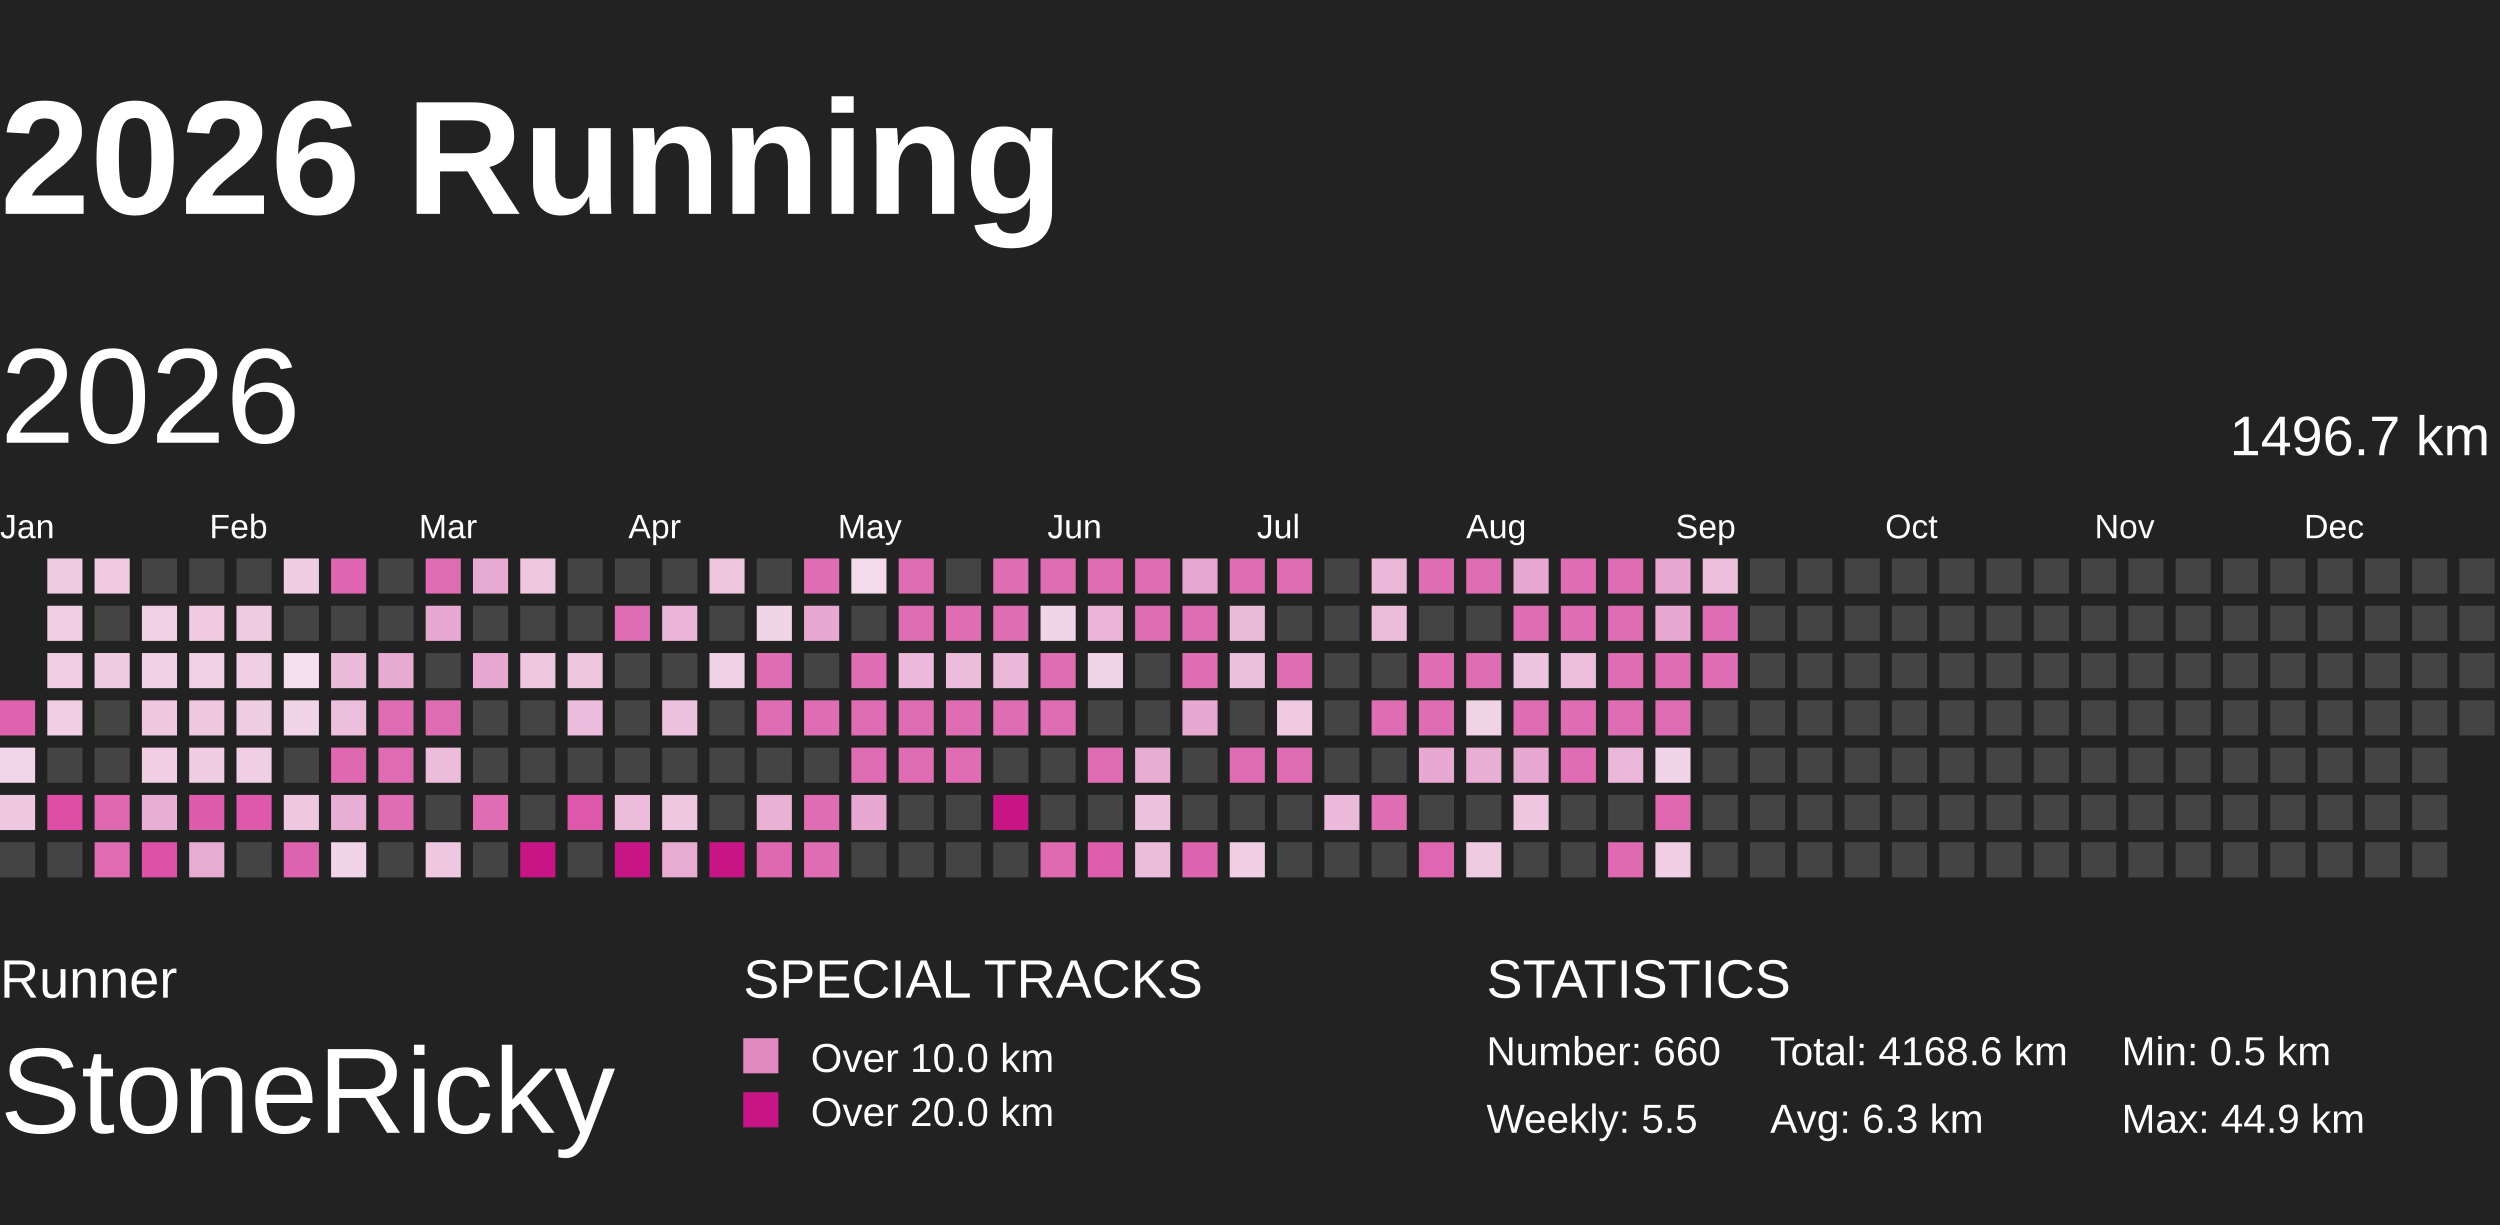
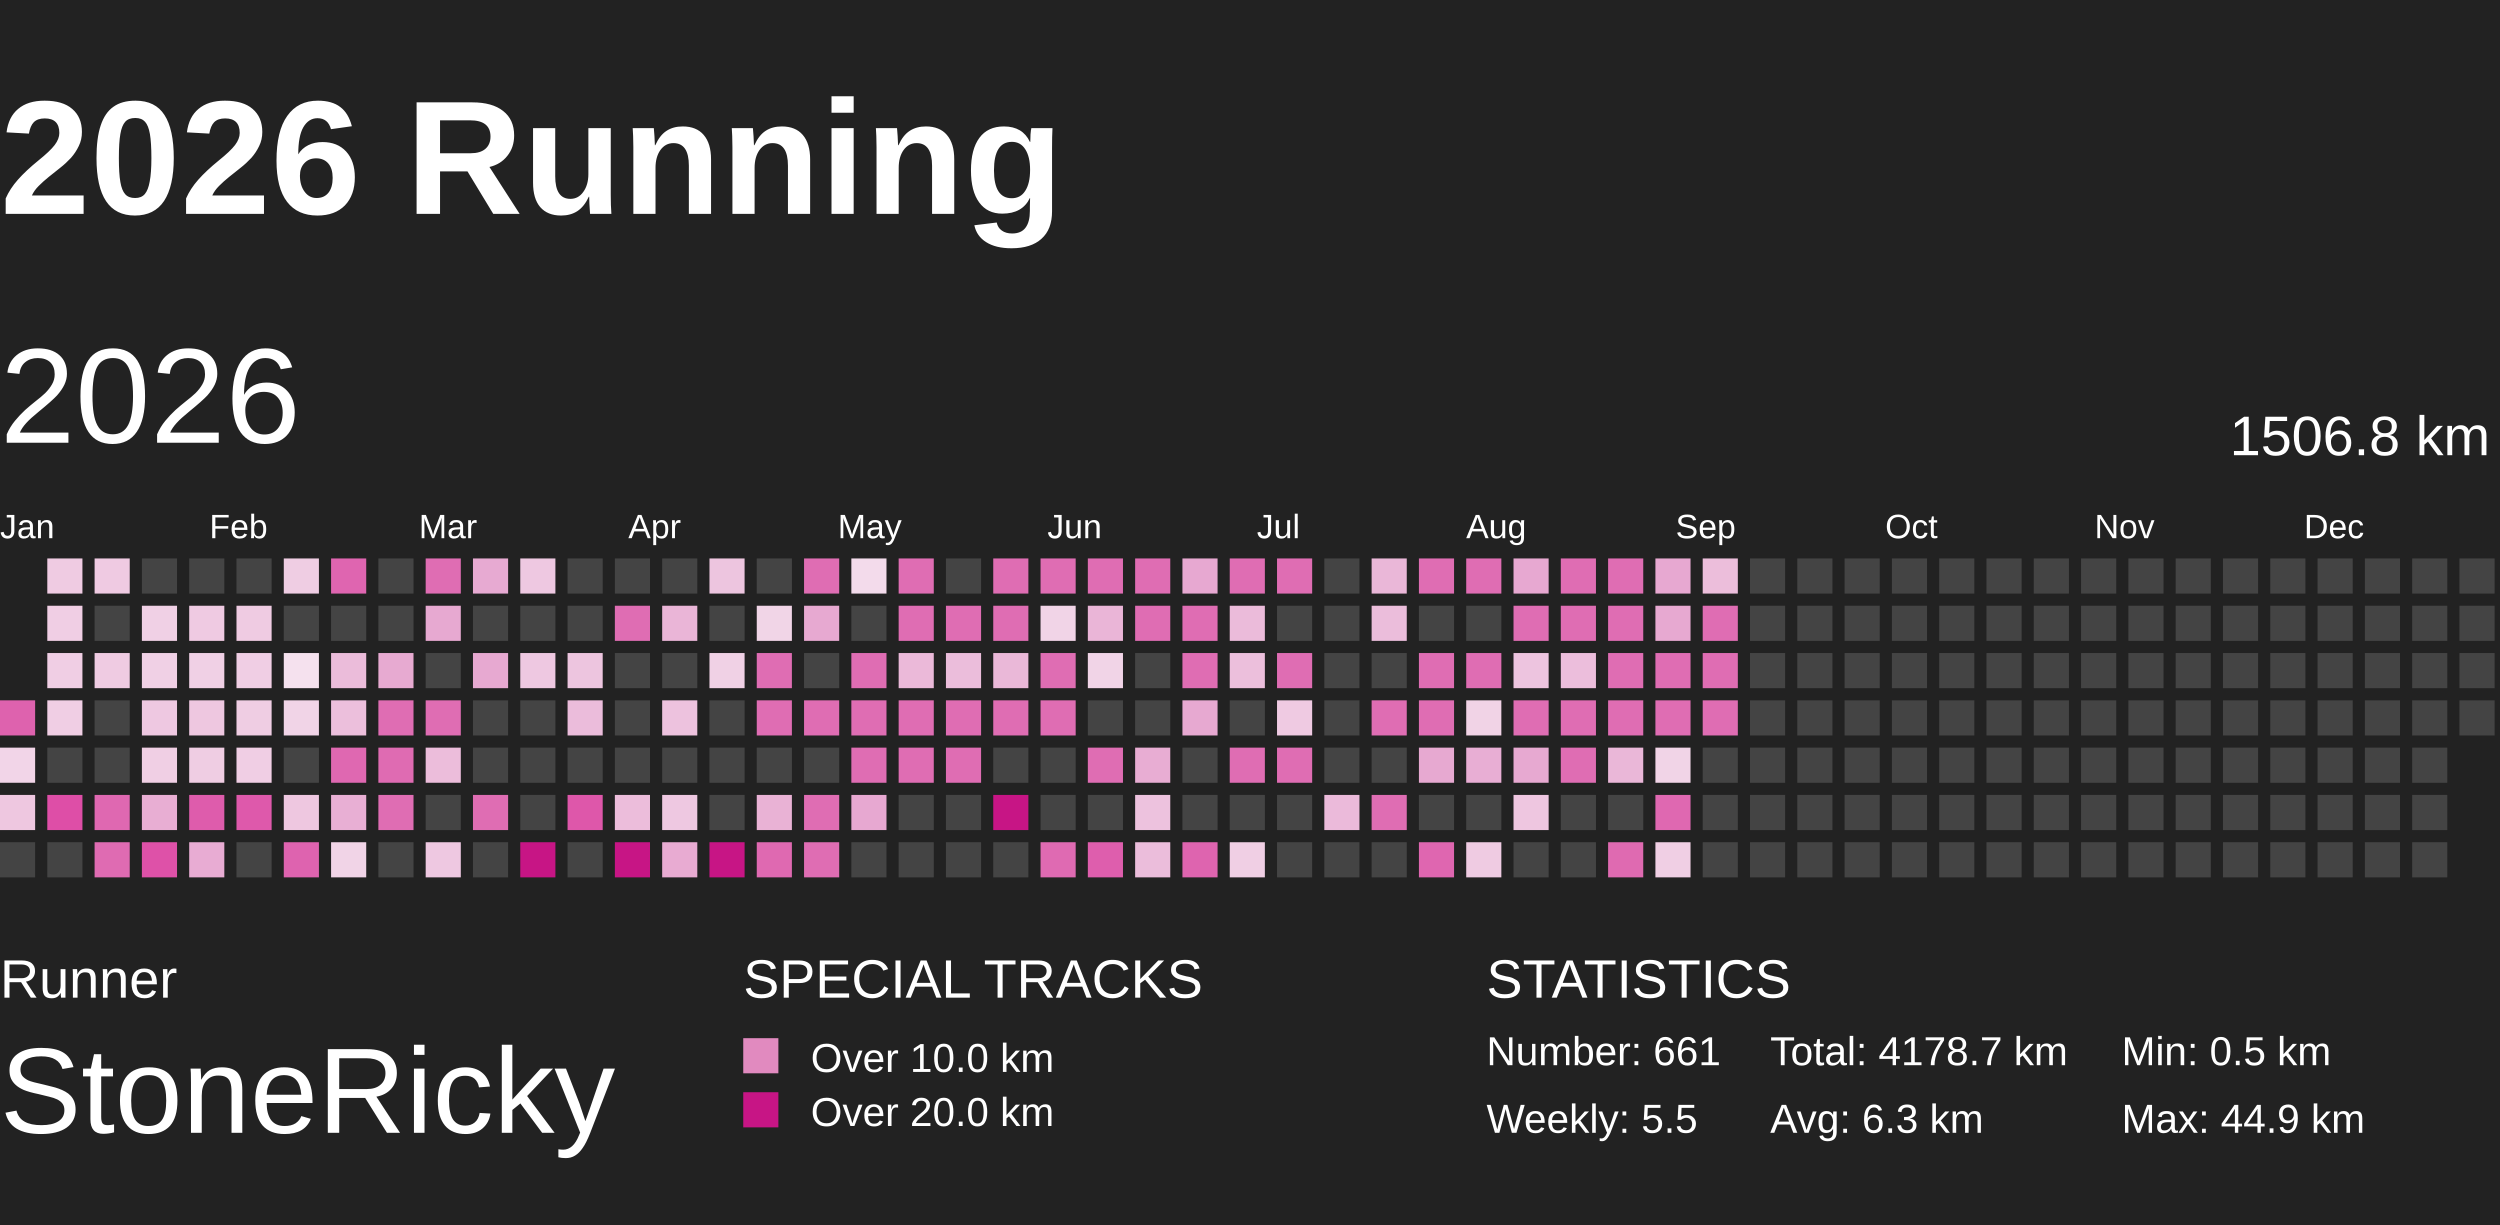
<svg xmlns="http://www.w3.org/2000/svg" baseProfile="full" height="98mm" version="1.1" viewBox="10,9,185,81" width="200mm">
  <defs>
    <pattern height="2" id="indoor-stripe" patternUnits="userSpaceOnUse" width="2">
      <line stroke="white" stroke-opacity="0.45" stroke-width="0.5" x1="0" x2="2" y1="2" y2="0" />
    </pattern>
  </defs>
  <rect fill="#222222" height="98" width="200" x="0" y="0" />
  <text fill="#FFFFFF" style="font-size:12px; font-family:Arial; font-weight:bold;" x="10" y="20">2026 Running</text>
  <text fill="#FFFFFF" style="font-size:4px; font-family:Arial" x="10" y="78">Runner</text>
  <text fill="#FFFFFF" style="font-size:9px; font-family:Arial" x="10" y="88">StoneRicky</text>
  <text fill="#FFFFFF" style="font-size:4px; font-family:Arial" x="65" y="78">SPECIAL TRACKS</text>
  <rect fill="#E18ABF" height="2.6" width="2.6" x="65" y="81" />
  <text fill="#FFFFFF" style="font-size:3px; font-family:Arial" x="70" y="83.5">Over 10.0 km</text>
  <rect fill="#C71585" height="2.6" width="2.6" x="65" y="85" />
  <text fill="#FFFFFF" style="font-size:3px; font-family:Arial" x="70" y="87.5">Over 20.0 km</text>
  <text fill="#FFFFFF" style="font-size:4px; font-family:Arial" x="120" y="78">STATISTICS</text>
-   <text fill="#FFFFFF" style="font-size:3px; font-family:Arial" x="120" y="83">Number: 660</text>
+   <text fill="#FFFFFF" style="font-size:3px; font-family:Arial" x="120" y="83">Number: 661</text>
  <text fill="#FFFFFF" style="font-size:3px; font-family:Arial" x="120" y="88">Weekly: 5.5</text>
-   <text fill="#FFFFFF" style="font-size:3px; font-family:Arial" x="141" y="83">Total: 4168.6 km</text>
+   <text fill="#FFFFFF" style="font-size:3px; font-family:Arial" x="141" y="83">Total: 4178.7 km</text>
  <text fill="#FFFFFF" style="font-size:3px; font-family:Arial" x="141" y="88">Avg: 6.3 km</text>
  <text fill="#FFFFFF" style="font-size:3px; font-family:Arial" x="167" y="83">Min: 0.5 km</text>
  <text fill="#FFFFFF" style="font-size:3px; font-family:Arial" x="167" y="88">Max: 44.9 km</text>
  <text dominant-baseline="hanging" fill="#FFFFFF" style="font-size:10.0px; font-family:Arial;" x="10" y="30">2026</text>
-   <text dominant-baseline="hanging" fill="#FFFFFF" style="font-size:4.125px; font-family:Arial;" x="175" y="35">1496.7 km</text>
+   <text dominant-baseline="hanging" fill="#FFFFFF" style="font-size:4.125px; font-family:Arial;" x="175" y="35">1506.8 km</text>
  <text fill="#FFFFFF" style="font-size:2.5px; font-family:Arial" x="10.0" y="44">Jan</text>
  <text fill="#FFFFFF" style="font-size:2.5px; font-family:Arial" x="25.5" y="44">Feb</text>
  <text fill="#FFFFFF" style="font-size:2.5px; font-family:Arial" x="41.0" y="44">Mar</text>
  <text fill="#FFFFFF" style="font-size:2.5px; font-family:Arial" x="56.5" y="44">Apr</text>
  <text fill="#FFFFFF" style="font-size:2.5px; font-family:Arial" x="72.0" y="44">May</text>
  <text fill="#FFFFFF" style="font-size:2.5px; font-family:Arial" x="87.5" y="44">Jun</text>
  <text fill="#FFFFFF" style="font-size:2.5px; font-family:Arial" x="103.0" y="44">Jul</text>
  <text fill="#FFFFFF" style="font-size:2.5px; font-family:Arial" x="118.5" y="44">Aug</text>
  <text fill="#FFFFFF" style="font-size:2.5px; font-family:Arial" x="134.0" y="44">Sep</text>
  <text fill="#FFFFFF" style="font-size:2.5px; font-family:Arial" x="149.5" y="44">Oct</text>
  <text fill="#FFFFFF" style="font-size:2.5px; font-family:Arial" x="165.0" y="44">Nov</text>
  <text fill="#FFFFFF" style="font-size:2.5px; font-family:Arial" x="180.5" y="44">Dec</text>
  <rect fill="#de62ae" height="2.6" width="2.6" x="10.0" y="56.0" />
  <rect fill="#f2d5e8" height="2.6" width="2.6" x="10.0" y="59.5" />
  <rect fill="#eec7e0" height="2.6" width="2.6" x="10.0" y="63.0" />
  <rect fill="#444444" height="2.6" width="2.6" x="10.0" y="66.5" />
  <rect fill="#efcbe2" height="2.6" width="2.6" x="13.5" y="45.5" />
  <rect fill="#f0cee4" height="2.6" width="2.6" x="13.5" y="49.0" />
  <rect fill="#f0cee4" height="2.6" width="2.6" x="13.5" y="52.5" />
  <rect fill="#f0cee4" height="2.6" width="2.6" x="13.5" y="56.0" />
  <rect fill="#444444" height="2.6" width="2.6" x="13.5" y="59.5" />
  <rect fill="#de4ea7" height="2.6" width="2.6" x="13.5" y="63.0" />
  <rect fill="#444444" height="2.6" width="2.6" x="13.5" y="66.5" />
  <rect fill="#efcae2" height="2.6" width="2.6" x="17.0" y="45.5" />
  <rect fill="#444444" height="2.6" width="2.6" x="17.0" y="49.0" />
  <rect fill="#efcbe2" height="2.6" width="2.6" x="17.0" y="52.5" />
  <rect fill="#444444" height="2.6" width="2.6" x="17.0" y="56.0" />
  <rect fill="#444444" height="2.6" width="2.6" x="17.0" y="59.5" />
  <rect fill="#df68b1" height="2.6" width="2.6" x="17.0" y="63.0" />
  <rect fill="#df6bb2" height="2.6" width="2.6" x="17.0" y="66.5" />
  <rect fill="#444444" height="2.6" width="2.6" x="20.5" y="45.5" />
  <rect fill="#f0d0e5" height="2.6" width="2.6" x="20.5" y="49.0" />
  <rect fill="#f0d0e5" height="2.6" width="2.6" x="20.5" y="52.5" />
  <rect fill="#eec8e1" height="2.6" width="2.6" x="20.5" y="56.0" />
  <rect fill="#f0cfe4" height="2.6" width="2.6" x="20.5" y="59.5" />
  <rect fill="#e8aed3" height="2.6" width="2.6" x="20.5" y="63.0" />
  <rect fill="#de51a8" height="2.6" width="2.6" x="20.5" y="66.5" />
  <rect fill="#444444" height="2.6" width="2.6" x="24.0" y="45.5" />
  <rect fill="#efcae2" height="2.6" width="2.6" x="24.0" y="49.0" />
  <rect fill="#f0d0e5" height="2.6" width="2.6" x="24.0" y="52.5" />
  <rect fill="#eec7e0" height="2.6" width="2.6" x="24.0" y="56.0" />
  <rect fill="#efcde3" height="2.6" width="2.6" x="24.0" y="59.5" />
  <rect fill="#de5cac" height="2.6" width="2.6" x="24.0" y="63.0" />
  <rect fill="#e8acd3" height="2.6" width="2.6" x="24.0" y="66.5" />
  <rect fill="#444444" height="2.6" width="2.6" x="27.5" y="45.5" />
  <rect fill="#efcbe2" height="2.6" width="2.6" x="27.5" y="49.0" />
  <rect fill="#f0cee4" height="2.6" width="2.6" x="27.5" y="52.5" />
  <rect fill="#efcde3" height="2.6" width="2.6" x="27.5" y="56.0" />
  <rect fill="#f0cee4" height="2.6" width="2.6" x="27.5" y="59.5" />
  <rect fill="#de59ab" height="2.6" width="2.6" x="27.5" y="63.0" />
  <rect fill="#444444" height="2.6" width="2.6" x="27.5" y="66.5" />
  <rect fill="#efcde3" height="2.6" width="2.6" x="31.0" y="45.5" />
  <rect fill="#444444" height="2.6" width="2.6" x="31.0" y="49.0" />
  <rect fill="#f5e1ee" height="2.6" width="2.6" x="31.0" y="52.5" />
  <rect fill="#f1d4e7" height="2.6" width="2.6" x="31.0" y="56.0" />
  <rect fill="#444444" height="2.6" width="2.6" x="31.0" y="59.5" />
  <rect fill="#eec7e0" height="2.6" width="2.6" x="31.0" y="63.0" />
  <rect fill="#de63af" height="2.6" width="2.6" x="31.0" y="66.5" />
  <rect fill="#df65b0" height="2.6" width="2.6" x="34.5" y="45.5" />
  <rect fill="#444444" height="2.6" width="2.6" x="34.5" y="49.0" />
  <rect fill="#ebbcda" height="2.6" width="2.6" x="34.5" y="52.5" />
  <rect fill="#ecbfdc" height="2.6" width="2.6" x="34.5" y="56.0" />
  <rect fill="#df68b1" height="2.6" width="2.6" x="34.5" y="59.5" />
  <rect fill="#e8afd4" height="2.6" width="2.6" x="34.5" y="63.0" />
  <rect fill="#f1d4e7" height="2.6" width="2.6" x="34.5" y="66.5" />
  <rect fill="#444444" height="2.6" width="2.6" x="38.0" y="45.5" />
  <rect fill="#444444" height="2.6" width="2.6" x="38.0" y="49.0" />
  <rect fill="#e7aad1" height="2.6" width="2.6" x="38.0" y="52.5" />
  <rect fill="#df6db3" height="2.6" width="2.6" x="38.0" y="56.0" />
  <rect fill="#df6bb2" height="2.6" width="2.6" x="38.0" y="59.5" />
  <rect fill="#df6db3" height="2.6" width="2.6" x="38.0" y="63.0" />
  <rect fill="#444444" height="2.6" width="2.6" x="38.0" y="66.5" />
  <rect fill="#df6db3" height="2.6" width="2.6" x="41.5" y="45.5" />
  <rect fill="#e7a9d1" height="2.6" width="2.6" x="41.5" y="49.0" />
  <rect fill="#444444" height="2.6" width="2.6" x="41.5" y="52.5" />
  <rect fill="#df6db3" height="2.6" width="2.6" x="41.5" y="56.0" />
  <rect fill="#ecbddb" height="2.6" width="2.6" x="41.5" y="59.5" />
  <rect fill="#444444" height="2.6" width="2.6" x="41.5" y="63.0" />
  <rect fill="#eec8e1" height="2.6" width="2.6" x="41.5" y="66.5" />
  <rect fill="#e7aad2" height="2.6" width="2.6" x="45.0" y="45.5" />
  <rect fill="#444444" height="2.6" width="2.6" x="45.0" y="49.0" />
  <rect fill="#e7a9d1" height="2.6" width="2.6" x="45.0" y="52.5" />
  <rect fill="#444444" height="2.6" width="2.6" x="45.0" y="56.0" />
  <rect fill="#444444" height="2.6" width="2.6" x="45.0" y="59.5" />
  <rect fill="#df6db3" height="2.6" width="2.6" x="45.0" y="63.0" />
  <rect fill="#444444" height="2.6" width="2.6" x="45.0" y="66.5" />
  <rect fill="#eec8e1" height="2.6" width="2.6" x="48.5" y="45.5" />
  <rect fill="#444444" height="2.6" width="2.6" x="48.5" y="49.0" />
  <rect fill="#eec8e1" height="2.6" width="2.6" x="48.5" y="52.5" />
  <rect fill="#444444" height="2.6" width="2.6" x="48.5" y="56.0" />
  <rect fill="#444444" height="2.6" width="2.6" x="48.5" y="59.5" />
  <rect fill="#444444" height="2.6" width="2.6" x="48.5" y="63.0" />
  <rect fill="#C71585" height="2.6" width="2.6" x="48.5" y="66.5" />
  <rect fill="#444444" height="2.6" width="2.6" x="52.0" y="45.5" />
  <rect fill="#444444" height="2.6" width="2.6" x="52.0" y="49.0" />
  <rect fill="#edc5df" height="2.6" width="2.6" x="52.0" y="52.5" />
  <rect fill="#ebbcdb" height="2.6" width="2.6" x="52.0" y="56.0" />
  <rect fill="#444444" height="2.6" width="2.6" x="52.0" y="59.5" />
  <rect fill="#de57aa" height="2.6" width="2.6" x="52.0" y="63.0" />
  <rect fill="#444444" height="2.6" width="2.6" x="52.0" y="66.5" />
  <rect fill="#444444" height="2.6" width="2.6" x="55.5" y="45.5" />
  <rect fill="#df6db3" height="2.6" width="2.6" x="55.5" y="49.0" />
  <rect fill="#444444" height="2.6" width="2.6" x="55.5" y="52.5" />
  <rect fill="#444444" height="2.6" width="2.6" x="55.5" y="56.0" />
  <rect fill="#444444" height="2.6" width="2.6" x="55.5" y="59.5" />
  <rect fill="#ecbddb" height="2.6" width="2.6" x="55.5" y="63.0" />
  <rect fill="#C71585" height="2.6" width="2.6" x="55.5" y="66.5" />
  <rect fill="#444444" height="2.6" width="2.6" x="59.0" y="45.5" />
  <rect fill="#eab5d7" height="2.6" width="2.6" x="59.0" y="49.0" />
  <rect fill="#444444" height="2.6" width="2.6" x="59.0" y="52.5" />
  <rect fill="#edc2de" height="2.6" width="2.6" x="59.0" y="56.0" />
  <rect fill="#444444" height="2.6" width="2.6" x="59.0" y="59.5" />
  <rect fill="#eec8e1" height="2.6" width="2.6" x="59.0" y="63.0" />
  <rect fill="#e8abd2" height="2.6" width="2.6" x="59.0" y="66.5" />
  <rect fill="#edc5df" height="2.6" width="2.6" x="62.5" y="45.5" />
  <rect fill="#444444" height="2.6" width="2.6" x="62.5" y="49.0" />
  <rect fill="#f0d1e5" height="2.6" width="2.6" x="62.5" y="52.5" />
  <rect fill="#444444" height="2.6" width="2.6" x="62.5" y="56.0" />
  <rect fill="#444444" height="2.6" width="2.6" x="62.5" y="59.5" />
  <rect fill="#444444" height="2.6" width="2.6" x="62.5" y="63.0" />
  <rect fill="#C71585" height="2.6" width="2.6" x="62.5" y="66.5" />
  <rect fill="#444444" height="2.6" width="2.6" x="66.0" y="45.5" />
  <rect fill="#f1d5e7" height="2.6" width="2.6" x="66.0" y="49.0" />
  <rect fill="#df6db3" height="2.6" width="2.6" x="66.0" y="52.5" />
  <rect fill="#df6db3" height="2.6" width="2.6" x="66.0" y="56.0" />
  <rect fill="#444444" height="2.6" width="2.6" x="66.0" y="59.5" />
  <rect fill="#e9b2d5" height="2.6" width="2.6" x="66.0" y="63.0" />
  <rect fill="#df69b1" height="2.6" width="2.6" x="66.0" y="66.5" />
  <rect fill="#df6db3" height="2.6" width="2.6" x="69.5" y="45.5" />
  <rect fill="#e7a9d1" height="2.6" width="2.6" x="69.5" y="49.0" />
  <rect fill="#444444" height="2.6" width="2.6" x="69.5" y="52.5" />
  <rect fill="#df6db3" height="2.6" width="2.6" x="69.5" y="56.0" />
  <rect fill="#444444" height="2.6" width="2.6" x="69.5" y="59.5" />
  <rect fill="#df6db3" height="2.6" width="2.6" x="69.5" y="63.0" />
  <rect fill="#df6db3" height="2.6" width="2.6" x="69.5" y="66.5" />
  <rect fill="#f3dbeb" height="2.6" width="2.6" x="73.0" y="45.5" />
  <rect fill="#444444" height="2.6" width="2.6" x="73.0" y="49.0" />
  <rect fill="#df6db3" height="2.6" width="2.6" x="73.0" y="52.5" />
  <rect fill="#df6db3" height="2.6" width="2.6" x="73.0" y="56.0" />
  <rect fill="#df6db3" height="2.6" width="2.6" x="73.0" y="59.5" />
  <rect fill="#e7a8d1" height="2.6" width="2.6" x="73.0" y="63.0" />
  <rect fill="#444444" height="2.6" width="2.6" x="73.0" y="66.5" />
  <rect fill="#df6db3" height="2.6" width="2.6" x="76.5" y="45.5" />
  <rect fill="#df6db3" height="2.6" width="2.6" x="76.5" y="49.0" />
  <rect fill="#ebb9d9" height="2.6" width="2.6" x="76.5" y="52.5" />
  <rect fill="#df6db3" height="2.6" width="2.6" x="76.5" y="56.0" />
  <rect fill="#df6db3" height="2.6" width="2.6" x="76.5" y="59.5" />
  <rect fill="#444444" height="2.6" width="2.6" x="76.5" y="63.0" />
  <rect fill="#444444" height="2.6" width="2.6" x="76.5" y="66.5" />
  <rect fill="#444444" height="2.6" width="2.6" x="80.0" y="45.5" />
  <rect fill="#df6db3" height="2.6" width="2.6" x="80.0" y="49.0" />
  <rect fill="#ebbddb" height="2.6" width="2.6" x="80.0" y="52.5" />
  <rect fill="#df6db3" height="2.6" width="2.6" x="80.0" y="56.0" />
  <rect fill="#df6db3" height="2.6" width="2.6" x="80.0" y="59.5" />
  <rect fill="#444444" height="2.6" width="2.6" x="80.0" y="63.0" />
  <rect fill="#444444" height="2.6" width="2.6" x="80.0" y="66.5" />
  <rect fill="#df6db3" height="2.6" width="2.6" x="83.5" y="45.5" />
  <rect fill="#df6db3" height="2.6" width="2.6" x="83.5" y="49.0" />
  <rect fill="#eab8d8" height="2.6" width="2.6" x="83.5" y="52.5" />
  <rect fill="#df6db3" height="2.6" width="2.6" x="83.5" y="56.0" />
  <rect fill="#444444" height="2.6" width="2.6" x="83.5" y="59.5" />
  <rect fill="#C71585" height="2.6" width="2.6" x="83.5" y="63.0" />
  <rect fill="#444444" height="2.6" width="2.6" x="83.5" y="66.5" />
  <rect fill="#df6db3" height="2.6" width="2.6" x="87.0" y="45.5" />
  <rect fill="#f1d4e7" height="2.6" width="2.6" x="87.0" y="49.0" />
  <rect fill="#df6db3" height="2.6" width="2.6" x="87.0" y="52.5" />
  <rect fill="#df6db3" height="2.6" width="2.6" x="87.0" y="56.0" />
  <rect fill="#444444" height="2.6" width="2.6" x="87.0" y="59.5" />
  <rect fill="#444444" height="2.6" width="2.6" x="87.0" y="63.0" />
  <rect fill="#df6ab2" height="2.6" width="2.6" x="87.0" y="66.5" />
  <rect fill="#df6db3" height="2.6" width="2.6" x="90.5" y="45.5" />
  <rect fill="#eab5d7" height="2.6" width="2.6" x="90.5" y="49.0" />
  <rect fill="#f1d4e7" height="2.6" width="2.6" x="90.5" y="52.5" />
  <rect fill="#444444" height="2.6" width="2.6" x="90.5" y="56.0" />
  <rect fill="#df6db3" height="2.6" width="2.6" x="90.5" y="59.5" />
  <rect fill="#444444" height="2.6" width="2.6" x="90.5" y="63.0" />
  <rect fill="#de5ead" height="2.6" width="2.6" x="90.5" y="66.5" />
  <rect fill="#df6db3" height="2.6" width="2.6" x="94.0" y="45.5" />
  <rect fill="#df6db3" height="2.6" width="2.6" x="94.0" y="49.0" />
  <rect fill="#444444" height="2.6" width="2.6" x="94.0" y="52.5" />
  <rect fill="#444444" height="2.6" width="2.6" x="94.0" y="56.0" />
  <rect fill="#e8add3" height="2.6" width="2.6" x="94.0" y="59.5" />
  <rect fill="#edc2de" height="2.6" width="2.6" x="94.0" y="63.0" />
  <rect fill="#ebbddb" height="2.6" width="2.6" x="94.0" y="66.5" />
  <rect fill="#e7a8d1" height="2.6" width="2.6" x="97.5" y="45.5" />
  <rect fill="#df6db3" height="2.6" width="2.6" x="97.5" y="49.0" />
  <rect fill="#df6db3" height="2.6" width="2.6" x="97.5" y="52.5" />
  <rect fill="#e7a9d1" height="2.6" width="2.6" x="97.5" y="56.0" />
  <rect fill="#444444" height="2.6" width="2.6" x="97.5" y="59.5" />
  <rect fill="#444444" height="2.6" width="2.6" x="97.5" y="63.0" />
  <rect fill="#de64af" height="2.6" width="2.6" x="97.5" y="66.5" />
  <rect fill="#df6db3" height="2.6" width="2.6" x="101.0" y="45.5" />
  <rect fill="#ebbbda" height="2.6" width="2.6" x="101.0" y="49.0" />
  <rect fill="#ecbfdc" height="2.6" width="2.6" x="101.0" y="52.5" />
  <rect fill="#444444" height="2.6" width="2.6" x="101.0" y="56.0" />
  <rect fill="#df6db3" height="2.6" width="2.6" x="101.0" y="59.5" />
  <rect fill="#444444" height="2.6" width="2.6" x="101.0" y="63.0" />
  <rect fill="#f0cfe4" height="2.6" width="2.6" x="101.0" y="66.5" />
  <rect fill="#df6db3" height="2.6" width="2.6" x="104.5" y="45.5" />
  <rect fill="#444444" height="2.6" width="2.6" x="104.5" y="49.0" />
  <rect fill="#df6db3" height="2.6" width="2.6" x="104.5" y="52.5" />
  <rect fill="#efcae2" height="2.6" width="2.6" x="104.5" y="56.0" />
  <rect fill="#df6db3" height="2.6" width="2.6" x="104.5" y="59.5" />
  <rect fill="#444444" height="2.6" width="2.6" x="104.5" y="63.0" />
  <rect fill="#444444" height="2.6" width="2.6" x="104.5" y="66.5" />
  <rect fill="#444444" height="2.6" width="2.6" x="108.0" y="45.5" />
  <rect fill="#444444" height="2.6" width="2.6" x="108.0" y="49.0" />
  <rect fill="#444444" height="2.6" width="2.6" x="108.0" y="52.5" />
  <rect fill="#444444" height="2.6" width="2.6" x="108.0" y="56.0" />
  <rect fill="#444444" height="2.6" width="2.6" x="108.0" y="59.5" />
  <rect fill="#ebbada" height="2.6" width="2.6" x="108.0" y="63.0" />
  <rect fill="#444444" height="2.6" width="2.6" x="108.0" y="66.5" />
  <rect fill="#eab7d8" height="2.6" width="2.6" x="111.5" y="45.5" />
  <rect fill="#ebbddb" height="2.6" width="2.6" x="111.5" y="49.0" />
  <rect fill="#444444" height="2.6" width="2.6" x="111.5" y="52.5" />
  <rect fill="#df6db3" height="2.6" width="2.6" x="111.5" y="56.0" />
  <rect fill="#444444" height="2.6" width="2.6" x="111.5" y="59.5" />
  <rect fill="#df6db3" height="2.6" width="2.6" x="111.5" y="63.0" />
  <rect fill="#444444" height="2.6" width="2.6" x="111.5" y="66.5" />
  <rect fill="#df6db3" height="2.6" width="2.6" x="115.0" y="45.5" />
  <rect fill="#444444" height="2.6" width="2.6" x="115.0" y="49.0" />
  <rect fill="#df6db3" height="2.6" width="2.6" x="115.0" y="52.5" />
  <rect fill="#df6db3" height="2.6" width="2.6" x="115.0" y="56.0" />
  <rect fill="#e7a9d1" height="2.6" width="2.6" x="115.0" y="59.5" />
  <rect fill="#444444" height="2.6" width="2.6" x="115.0" y="63.0" />
  <rect fill="#df66b0" height="2.6" width="2.6" x="115.0" y="66.5" />
  <rect fill="#df6db3" height="2.6" width="2.6" x="118.5" y="45.5" />
  <rect fill="#444444" height="2.6" width="2.6" x="118.5" y="49.0" />
  <rect fill="#df6db3" height="2.6" width="2.6" x="118.5" y="52.5" />
  <rect fill="#f1d3e6" height="2.6" width="2.6" x="118.5" y="56.0" />
  <rect fill="#e8aed4" height="2.6" width="2.6" x="118.5" y="59.5" />
  <rect fill="#444444" height="2.6" width="2.6" x="118.5" y="63.0" />
  <rect fill="#efcbe2" height="2.6" width="2.6" x="118.5" y="66.5" />
  <rect fill="#e7a8d1" height="2.6" width="2.6" x="122.0" y="45.5" />
  <rect fill="#df6db3" height="2.6" width="2.6" x="122.0" y="49.0" />
  <rect fill="#edc4df" height="2.6" width="2.6" x="122.0" y="52.5" />
  <rect fill="#df6db3" height="2.6" width="2.6" x="122.0" y="56.0" />
  <rect fill="#e7a9d1" height="2.6" width="2.6" x="122.0" y="59.5" />
  <rect fill="#eec6e0" height="2.6" width="2.6" x="122.0" y="63.0" />
  <rect fill="#444444" height="2.6" width="2.6" x="122.0" y="66.5" />
  <rect fill="#df6db3" height="2.6" width="2.6" x="125.5" y="45.5" />
  <rect fill="#df6db3" height="2.6" width="2.6" x="125.5" y="49.0" />
  <rect fill="#ecbedc" height="2.6" width="2.6" x="125.5" y="52.5" />
  <rect fill="#df6db3" height="2.6" width="2.6" x="125.5" y="56.0" />
  <rect fill="#df6db3" height="2.6" width="2.6" x="125.5" y="59.5" />
  <rect fill="#444444" height="2.6" width="2.6" x="125.5" y="63.0" />
  <rect fill="#444444" height="2.6" width="2.6" x="125.5" y="66.5" />
  <rect fill="#df6db3" height="2.6" width="2.6" x="129.0" y="45.5" />
  <rect fill="#df6db3" height="2.6" width="2.6" x="129.0" y="49.0" />
  <rect fill="#df6db3" height="2.6" width="2.6" x="129.0" y="52.5" />
  <rect fill="#df6db3" height="2.6" width="2.6" x="129.0" y="56.0" />
  <rect fill="#eab7d8" height="2.6" width="2.6" x="129.0" y="59.5" />
  <rect fill="#444444" height="2.6" width="2.6" x="129.0" y="63.0" />
  <rect fill="#df6ab1" height="2.6" width="2.6" x="129.0" y="66.5" />
  <rect fill="#e7a8d1" height="2.6" width="2.6" x="132.5" y="45.5" />
  <rect fill="#e7a9d1" height="2.6" width="2.6" x="132.5" y="49.0" />
  <rect fill="#df6db3" height="2.6" width="2.6" x="132.5" y="52.5" />
  <rect fill="#df6db3" height="2.6" width="2.6" x="132.5" y="56.0" />
  <rect fill="#f1d4e7" height="2.6" width="2.6" x="132.5" y="59.5" />
  <rect fill="#df68b1" height="2.6" width="2.6" x="132.5" y="63.0" />
  <rect fill="#f0cfe4" height="2.6" width="2.6" x="132.5" y="66.5" />
  <rect fill="#ecbedb" height="2.6" width="2.6" x="136.0" y="45.5" />
  <rect fill="#df6db3" height="2.6" width="2.6" x="136.0" y="49.0" />
  <rect fill="#df6db3" height="2.6" width="2.6" x="136.0" y="52.5" />
-   <rect fill="#444444" height="2.6" width="2.6" x="136.0" y="56.0" />
+   <rect fill="#df6db3" height="2.6" width="2.6" x="136.0" y="56.0" />
  <rect fill="#444444" height="2.6" width="2.6" x="136.0" y="59.5" />
  <rect fill="#444444" height="2.6" width="2.6" x="136.0" y="63.0" />
  <rect fill="#444444" height="2.6" width="2.6" x="136.0" y="66.5" />
  <rect fill="#444444" height="2.6" width="2.6" x="139.5" y="45.5" />
  <rect fill="#444444" height="2.6" width="2.6" x="139.5" y="49.0" />
  <rect fill="#444444" height="2.6" width="2.6" x="139.5" y="52.5" />
  <rect fill="#444444" height="2.6" width="2.6" x="139.5" y="56.0" />
  <rect fill="#444444" height="2.6" width="2.6" x="139.5" y="59.5" />
  <rect fill="#444444" height="2.6" width="2.6" x="139.5" y="63.0" />
  <rect fill="#444444" height="2.6" width="2.6" x="139.5" y="66.5" />
  <rect fill="#444444" height="2.6" width="2.6" x="143.0" y="45.5" />
  <rect fill="#444444" height="2.6" width="2.6" x="143.0" y="49.0" />
  <rect fill="#444444" height="2.6" width="2.6" x="143.0" y="52.5" />
  <rect fill="#444444" height="2.6" width="2.6" x="143.0" y="56.0" />
  <rect fill="#444444" height="2.6" width="2.6" x="143.0" y="59.5" />
  <rect fill="#444444" height="2.6" width="2.6" x="143.0" y="63.0" />
  <rect fill="#444444" height="2.6" width="2.6" x="143.0" y="66.5" />
  <rect fill="#444444" height="2.6" width="2.6" x="146.5" y="45.5" />
  <rect fill="#444444" height="2.6" width="2.6" x="146.5" y="49.0" />
  <rect fill="#444444" height="2.6" width="2.6" x="146.5" y="52.5" />
  <rect fill="#444444" height="2.6" width="2.6" x="146.5" y="56.0" />
  <rect fill="#444444" height="2.6" width="2.6" x="146.5" y="59.5" />
  <rect fill="#444444" height="2.6" width="2.6" x="146.5" y="63.0" />
  <rect fill="#444444" height="2.6" width="2.6" x="146.5" y="66.5" />
  <rect fill="#444444" height="2.6" width="2.6" x="150.0" y="45.5" />
  <rect fill="#444444" height="2.6" width="2.6" x="150.0" y="49.0" />
  <rect fill="#444444" height="2.6" width="2.6" x="150.0" y="52.5" />
  <rect fill="#444444" height="2.6" width="2.6" x="150.0" y="56.0" />
  <rect fill="#444444" height="2.6" width="2.6" x="150.0" y="59.5" />
  <rect fill="#444444" height="2.6" width="2.6" x="150.0" y="63.0" />
  <rect fill="#444444" height="2.6" width="2.6" x="150.0" y="66.5" />
  <rect fill="#444444" height="2.6" width="2.6" x="153.5" y="45.5" />
  <rect fill="#444444" height="2.6" width="2.6" x="153.5" y="49.0" />
  <rect fill="#444444" height="2.6" width="2.6" x="153.5" y="52.5" />
  <rect fill="#444444" height="2.6" width="2.6" x="153.5" y="56.0" />
  <rect fill="#444444" height="2.6" width="2.6" x="153.5" y="59.5" />
  <rect fill="#444444" height="2.6" width="2.6" x="153.5" y="63.0" />
  <rect fill="#444444" height="2.6" width="2.6" x="153.5" y="66.5" />
  <rect fill="#444444" height="2.6" width="2.6" x="157.0" y="45.5" />
  <rect fill="#444444" height="2.6" width="2.6" x="157.0" y="49.0" />
  <rect fill="#444444" height="2.6" width="2.6" x="157.0" y="52.5" />
  <rect fill="#444444" height="2.6" width="2.6" x="157.0" y="56.0" />
  <rect fill="#444444" height="2.6" width="2.6" x="157.0" y="59.5" />
  <rect fill="#444444" height="2.6" width="2.6" x="157.0" y="63.0" />
  <rect fill="#444444" height="2.6" width="2.6" x="157.0" y="66.5" />
  <rect fill="#444444" height="2.6" width="2.6" x="160.5" y="45.5" />
  <rect fill="#444444" height="2.6" width="2.6" x="160.5" y="49.0" />
  <rect fill="#444444" height="2.6" width="2.6" x="160.5" y="52.5" />
  <rect fill="#444444" height="2.6" width="2.6" x="160.5" y="56.0" />
  <rect fill="#444444" height="2.6" width="2.6" x="160.5" y="59.5" />
  <rect fill="#444444" height="2.6" width="2.6" x="160.5" y="63.0" />
  <rect fill="#444444" height="2.6" width="2.6" x="160.5" y="66.5" />
  <rect fill="#444444" height="2.6" width="2.6" x="164.0" y="45.5" />
  <rect fill="#444444" height="2.6" width="2.6" x="164.0" y="49.0" />
  <rect fill="#444444" height="2.6" width="2.6" x="164.0" y="52.5" />
  <rect fill="#444444" height="2.6" width="2.6" x="164.0" y="56.0" />
  <rect fill="#444444" height="2.6" width="2.6" x="164.0" y="59.5" />
  <rect fill="#444444" height="2.6" width="2.6" x="164.0" y="63.0" />
  <rect fill="#444444" height="2.6" width="2.6" x="164.0" y="66.5" />
  <rect fill="#444444" height="2.6" width="2.6" x="167.5" y="45.5" />
  <rect fill="#444444" height="2.6" width="2.6" x="167.5" y="49.0" />
  <rect fill="#444444" height="2.6" width="2.6" x="167.5" y="52.5" />
  <rect fill="#444444" height="2.6" width="2.6" x="167.5" y="56.0" />
  <rect fill="#444444" height="2.6" width="2.6" x="167.5" y="59.5" />
  <rect fill="#444444" height="2.6" width="2.6" x="167.5" y="63.0" />
  <rect fill="#444444" height="2.6" width="2.6" x="167.5" y="66.5" />
  <rect fill="#444444" height="2.6" width="2.6" x="171.0" y="45.5" />
  <rect fill="#444444" height="2.6" width="2.6" x="171.0" y="49.0" />
  <rect fill="#444444" height="2.6" width="2.6" x="171.0" y="52.5" />
  <rect fill="#444444" height="2.6" width="2.6" x="171.0" y="56.0" />
  <rect fill="#444444" height="2.6" width="2.6" x="171.0" y="59.5" />
  <rect fill="#444444" height="2.6" width="2.6" x="171.0" y="63.0" />
  <rect fill="#444444" height="2.6" width="2.6" x="171.0" y="66.5" />
  <rect fill="#444444" height="2.6" width="2.6" x="174.5" y="45.5" />
  <rect fill="#444444" height="2.6" width="2.6" x="174.5" y="49.0" />
  <rect fill="#444444" height="2.6" width="2.6" x="174.5" y="52.5" />
  <rect fill="#444444" height="2.6" width="2.6" x="174.5" y="56.0" />
  <rect fill="#444444" height="2.6" width="2.6" x="174.5" y="59.5" />
  <rect fill="#444444" height="2.6" width="2.6" x="174.5" y="63.0" />
  <rect fill="#444444" height="2.6" width="2.6" x="174.5" y="66.5" />
  <rect fill="#444444" height="2.6" width="2.6" x="178.0" y="45.5" />
  <rect fill="#444444" height="2.6" width="2.6" x="178.0" y="49.0" />
  <rect fill="#444444" height="2.6" width="2.6" x="178.0" y="52.5" />
  <rect fill="#444444" height="2.6" width="2.6" x="178.0" y="56.0" />
  <rect fill="#444444" height="2.6" width="2.6" x="178.0" y="59.5" />
  <rect fill="#444444" height="2.6" width="2.6" x="178.0" y="63.0" />
  <rect fill="#444444" height="2.6" width="2.6" x="178.0" y="66.5" />
  <rect fill="#444444" height="2.6" width="2.6" x="181.5" y="45.5" />
  <rect fill="#444444" height="2.6" width="2.6" x="181.5" y="49.0" />
  <rect fill="#444444" height="2.6" width="2.6" x="181.5" y="52.5" />
  <rect fill="#444444" height="2.6" width="2.6" x="181.5" y="56.0" />
  <rect fill="#444444" height="2.6" width="2.6" x="181.5" y="59.5" />
  <rect fill="#444444" height="2.6" width="2.6" x="181.5" y="63.0" />
  <rect fill="#444444" height="2.6" width="2.6" x="181.5" y="66.5" />
  <rect fill="#444444" height="2.6" width="2.6" x="185.0" y="45.5" />
  <rect fill="#444444" height="2.6" width="2.6" x="185.0" y="49.0" />
  <rect fill="#444444" height="2.6" width="2.6" x="185.0" y="52.5" />
  <rect fill="#444444" height="2.6" width="2.6" x="185.0" y="56.0" />
  <rect fill="#444444" height="2.6" width="2.6" x="185.0" y="59.5" />
  <rect fill="#444444" height="2.6" width="2.6" x="185.0" y="63.0" />
  <rect fill="#444444" height="2.6" width="2.6" x="185.0" y="66.5" />
  <rect fill="#444444" height="2.6" width="2.6" x="188.5" y="45.5" />
  <rect fill="#444444" height="2.6" width="2.6" x="188.5" y="49.0" />
  <rect fill="#444444" height="2.6" width="2.6" x="188.5" y="52.5" />
  <rect fill="#444444" height="2.6" width="2.6" x="188.5" y="56.0" />
  <rect fill="#444444" height="2.6" width="2.6" x="188.5" y="59.5" />
  <rect fill="#444444" height="2.6" width="2.6" x="188.5" y="63.0" />
  <rect fill="#444444" height="2.6" width="2.6" x="188.5" y="66.5" />
  <rect fill="#444444" height="2.6" width="2.6" x="192.0" y="45.5" />
  <rect fill="#444444" height="2.6" width="2.6" x="192.0" y="49.0" />
  <rect fill="#444444" height="2.6" width="2.6" x="192.0" y="52.5" />
  <rect fill="#444444" height="2.6" width="2.6" x="192.0" y="56.0" />
</svg>
